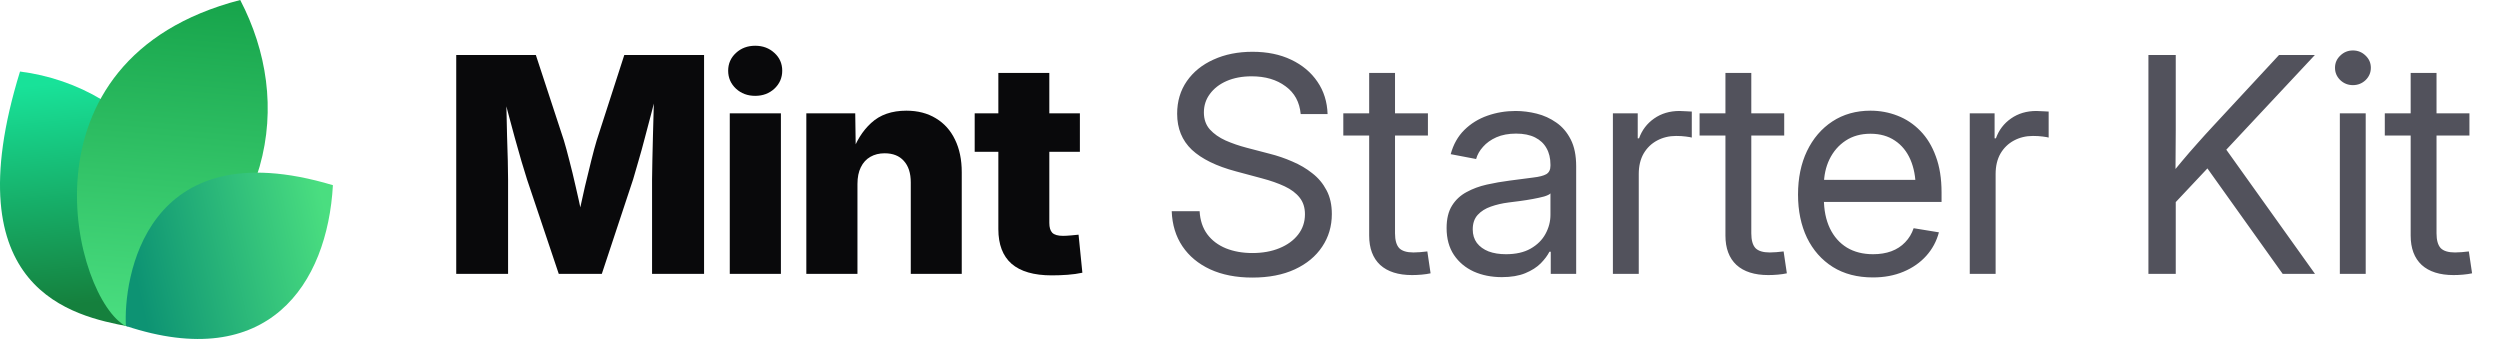
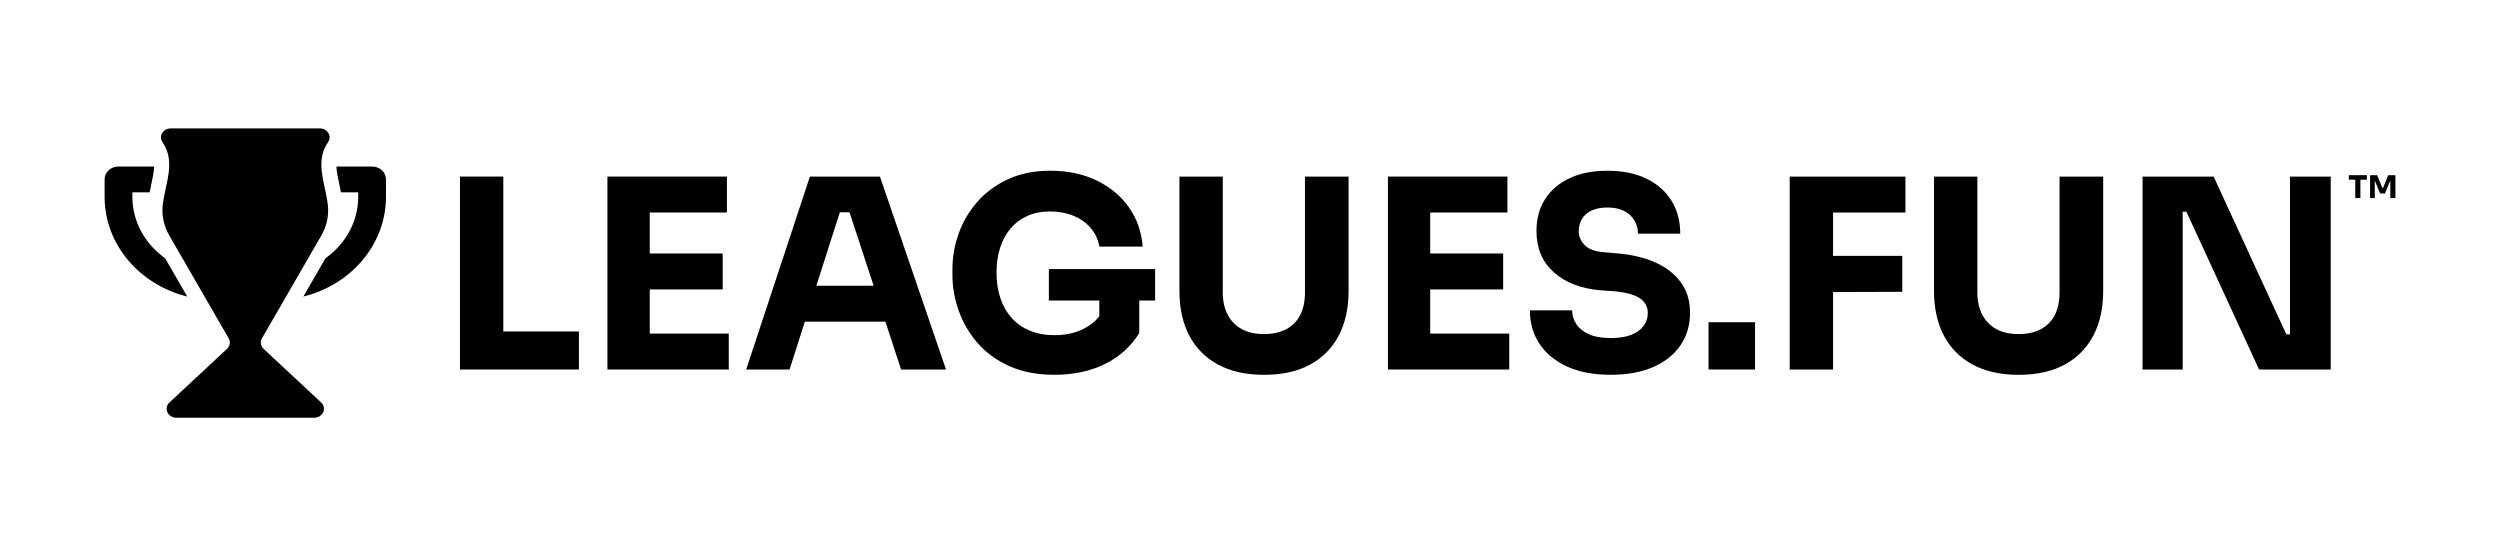
- <svg xmlns="http://www.w3.org/2000/svg" width="177" height="24" viewBox="0 0 177 24" fill="none">
-   <path d="M9.061 23.108C5.268 22.377 -3.391 20.627 1.417 5.064C9.634 6.099 16.973 14.064 9.061 23.108Z" fill="url(#paint0_linear_17557_2020)" />
-   <path d="M8.919 23.094C5.276 21.222 0.784 4.209 17.007 0C20.757 7.193 19.621 16.545 8.919 23.094Z" fill="url(#paint1_linear_17557_2020)" />
-   <path d="M8.914 23.079C8.735 19.882 10.159 9.085 23.57 13.111C23.181 20.123 18.984 26.418 8.914 23.079Z" fill="url(#paint2_linear_17557_2020)" />
-   <path d="M32.301 19.392V3.894H37.938L39.925 9.948C40.036 10.315 40.164 10.787 40.31 11.362C40.462 11.938 40.611 12.552 40.757 13.204C40.91 13.855 41.048 14.483 41.173 15.086C41.305 15.682 41.412 16.192 41.495 16.615H40.695C40.771 16.192 40.871 15.682 40.996 15.086C41.128 14.49 41.267 13.866 41.412 13.214C41.565 12.562 41.714 11.948 41.86 11.373C42.005 10.79 42.133 10.315 42.244 9.948L44.2 3.894H49.848V19.392H46.166V12.704C46.166 12.357 46.173 11.917 46.187 11.383C46.2 10.849 46.214 10.27 46.228 9.646C46.249 9.022 46.266 8.391 46.28 7.753C46.301 7.115 46.311 6.519 46.311 5.964H46.623C46.485 6.561 46.332 7.181 46.166 7.826C45.999 8.471 45.833 9.102 45.666 9.719C45.507 10.336 45.351 10.901 45.198 11.414C45.053 11.928 44.928 12.357 44.824 12.704L42.608 19.392H39.561L37.314 12.704C37.203 12.357 37.072 11.928 36.919 11.414C36.773 10.901 36.614 10.34 36.441 9.729C36.274 9.112 36.104 8.481 35.931 7.836C35.764 7.192 35.608 6.567 35.463 5.964H35.827C35.834 6.512 35.844 7.105 35.858 7.743C35.872 8.374 35.886 9.005 35.9 9.636C35.92 10.26 35.938 10.839 35.952 11.373C35.965 11.907 35.972 12.351 35.972 12.704V19.392H32.301ZM51.668 19.392V8.024H55.288V19.392H51.668ZM53.468 6.786C52.927 6.786 52.473 6.616 52.105 6.276C51.738 5.93 51.554 5.507 51.554 5.007C51.554 4.508 51.738 4.088 52.105 3.749C52.473 3.409 52.927 3.239 53.468 3.239C54.009 3.239 54.463 3.409 54.83 3.749C55.198 4.082 55.382 4.501 55.382 5.007C55.382 5.507 55.198 5.93 54.83 6.276C54.463 6.616 54.009 6.786 53.468 6.786ZM60.708 13.027V19.392H57.088V8.024H60.551L60.593 10.967H60.281C60.593 10.024 61.061 9.268 61.685 8.7C62.309 8.124 63.138 7.836 64.171 7.836C64.975 7.836 65.672 8.017 66.262 8.377C66.851 8.731 67.302 9.234 67.614 9.885C67.933 10.537 68.092 11.307 68.092 12.194V19.392H64.483V12.912C64.483 12.26 64.32 11.754 63.994 11.394C63.675 11.033 63.221 10.853 62.632 10.853C62.25 10.853 61.914 10.936 61.623 11.102C61.332 11.269 61.106 11.515 60.947 11.841C60.787 12.16 60.708 12.555 60.708 13.027ZM76.456 8.024V10.749H69.008V8.024H76.456ZM70.683 5.163H74.292V15.783C74.292 16.102 74.361 16.334 74.5 16.48C74.646 16.625 74.899 16.698 75.259 16.698C75.405 16.698 75.596 16.688 75.831 16.667C76.074 16.646 76.251 16.629 76.362 16.615L76.632 19.309C76.313 19.378 75.963 19.427 75.582 19.455C75.207 19.482 74.836 19.496 74.469 19.496C73.2 19.496 72.25 19.222 71.619 18.674C70.995 18.127 70.683 17.308 70.683 16.22V5.163Z" fill="#09090B" />
-   <path d="M88.667 19.652C87.523 19.652 86.528 19.458 85.682 19.07C84.843 18.681 84.188 18.137 83.716 17.437C83.245 16.736 82.992 15.908 82.957 14.951H84.933C84.968 15.596 85.148 16.14 85.474 16.584C85.8 17.021 86.24 17.354 86.795 17.582C87.35 17.804 87.974 17.915 88.667 17.915C89.388 17.915 90.026 17.801 90.581 17.572C91.143 17.343 91.583 17.024 91.902 16.615C92.228 16.199 92.391 15.717 92.391 15.169C92.391 14.698 92.266 14.306 92.017 13.994C91.767 13.675 91.413 13.408 90.956 13.193C90.498 12.978 89.954 12.787 89.323 12.621L87.502 12.132C86.123 11.765 85.082 11.255 84.382 10.603C83.689 9.944 83.342 9.095 83.342 8.055C83.342 7.174 83.571 6.404 84.028 5.746C84.486 5.087 85.117 4.577 85.921 4.217C86.726 3.849 87.645 3.666 88.678 3.666C89.718 3.666 90.63 3.853 91.413 4.227C92.204 4.602 92.824 5.122 93.275 5.787C93.726 6.446 93.965 7.209 93.993 8.076H92.089C92.013 7.23 91.656 6.574 91.018 6.11C90.387 5.638 89.586 5.403 88.615 5.403C87.95 5.403 87.36 5.513 86.847 5.735C86.341 5.957 85.946 6.262 85.661 6.651C85.377 7.032 85.235 7.469 85.235 7.961C85.235 8.447 85.377 8.849 85.661 9.168C85.946 9.48 86.317 9.74 86.774 9.948C87.232 10.149 87.724 10.319 88.251 10.457L89.884 10.884C90.439 11.023 90.977 11.206 91.496 11.435C92.023 11.657 92.495 11.934 92.911 12.267C93.334 12.593 93.67 12.995 93.92 13.474C94.17 13.945 94.294 14.504 94.294 15.149C94.294 16.015 94.066 16.788 93.608 17.468C93.157 18.148 92.512 18.681 91.673 19.07C90.834 19.458 89.832 19.652 88.667 19.652ZM101.097 8.024V9.594H95.106V8.024H101.097ZM96.937 5.163H98.767V16.521C98.767 17 98.865 17.347 99.059 17.562C99.26 17.77 99.6 17.874 100.078 17.874C100.21 17.874 100.366 17.867 100.546 17.853C100.733 17.832 100.903 17.815 101.056 17.801L101.285 19.351C101.097 19.392 100.886 19.423 100.65 19.444C100.414 19.465 100.189 19.475 99.974 19.475C98.996 19.475 98.244 19.236 97.717 18.758C97.197 18.272 96.937 17.579 96.937 16.677V5.163ZM106.33 19.621C105.595 19.621 104.932 19.489 104.343 19.226C103.754 18.955 103.285 18.564 102.939 18.05C102.592 17.53 102.419 16.896 102.419 16.147C102.419 15.495 102.547 14.965 102.804 14.556C103.06 14.146 103.403 13.828 103.833 13.599C104.263 13.363 104.742 13.186 105.269 13.068C105.796 12.95 106.333 12.857 106.881 12.787C107.574 12.69 108.132 12.617 108.555 12.569C108.978 12.52 109.287 12.441 109.481 12.33C109.675 12.212 109.772 12.014 109.772 11.737V11.654C109.772 11.203 109.679 10.815 109.492 10.489C109.311 10.163 109.041 9.91 108.68 9.729C108.32 9.549 107.872 9.459 107.338 9.459C106.805 9.459 106.34 9.546 105.945 9.719C105.556 9.892 105.241 10.118 104.998 10.395C104.755 10.665 104.593 10.953 104.509 11.258L102.71 10.915C102.897 10.222 103.22 9.65 103.677 9.199C104.135 8.748 104.679 8.412 105.31 8.19C105.941 7.968 106.607 7.857 107.307 7.857C107.8 7.857 108.295 7.92 108.795 8.044C109.301 8.169 109.765 8.381 110.188 8.679C110.611 8.97 110.951 9.369 111.208 9.875C111.464 10.374 111.593 11.005 111.593 11.768V19.392H109.793V17.822H109.7C109.568 18.085 109.363 18.359 109.086 18.643C108.809 18.921 108.444 19.153 107.994 19.34C107.543 19.527 106.988 19.621 106.33 19.621ZM106.621 17.998C107.321 17.998 107.904 17.867 108.368 17.603C108.84 17.333 109.19 16.986 109.419 16.563C109.654 16.133 109.772 15.682 109.772 15.211V13.692C109.703 13.769 109.554 13.841 109.325 13.911C109.096 13.973 108.829 14.032 108.524 14.088C108.226 14.143 107.921 14.192 107.609 14.233C107.304 14.275 107.033 14.309 106.798 14.337C106.354 14.393 105.938 14.49 105.549 14.628C105.168 14.76 104.86 14.954 104.624 15.211C104.388 15.467 104.27 15.811 104.27 16.241C104.27 16.615 104.367 16.934 104.561 17.198C104.762 17.461 105.04 17.662 105.393 17.801C105.747 17.933 106.156 17.998 106.621 17.998ZM114.193 19.392V8.024H115.951V9.792H116.045C116.253 9.209 116.61 8.741 117.116 8.388C117.622 8.034 118.219 7.857 118.905 7.857C119.058 7.857 119.217 7.864 119.384 7.878C119.55 7.885 119.682 7.892 119.779 7.899V9.74C119.716 9.719 119.578 9.695 119.363 9.667C119.155 9.639 118.922 9.625 118.666 9.625C118.174 9.625 117.726 9.733 117.324 9.948C116.922 10.163 116.603 10.471 116.367 10.874C116.138 11.276 116.024 11.758 116.024 12.319V19.392H114.193ZM126.322 8.024V9.594H120.33V8.024H126.322ZM122.161 5.163H123.992V16.521C123.992 17 124.089 17.347 124.283 17.562C124.484 17.77 124.824 17.874 125.302 17.874C125.434 17.874 125.59 17.867 125.77 17.853C125.958 17.832 126.127 17.815 126.28 17.801L126.509 19.351C126.322 19.392 126.11 19.423 125.874 19.444C125.639 19.465 125.413 19.475 125.198 19.475C124.221 19.475 123.468 19.236 122.941 18.758C122.421 18.272 122.161 17.579 122.161 16.677V5.163ZM132.604 19.642C131.502 19.642 130.555 19.396 129.765 18.903C128.974 18.404 128.364 17.714 127.934 16.834C127.511 15.946 127.3 14.927 127.3 13.775C127.3 12.611 127.511 11.584 127.934 10.697C128.364 9.802 128.964 9.102 129.734 8.596C130.51 8.089 131.408 7.836 132.428 7.836C133.1 7.836 133.738 7.954 134.341 8.19C134.952 8.426 135.489 8.783 135.954 9.261C136.425 9.74 136.793 10.343 137.056 11.071C137.327 11.792 137.462 12.645 137.462 13.63V14.296H128.433V12.735H136.463L135.631 13.297C135.631 12.541 135.506 11.876 135.257 11.3C135.007 10.725 134.643 10.277 134.165 9.958C133.686 9.632 133.107 9.469 132.428 9.469C131.748 9.469 131.162 9.632 130.67 9.958C130.177 10.284 129.796 10.725 129.526 11.279C129.262 11.827 129.13 12.441 129.13 13.12V14.046C129.13 14.864 129.273 15.572 129.557 16.168C129.841 16.757 130.243 17.211 130.763 17.53C131.283 17.842 131.901 17.998 132.615 17.998C133.093 17.998 133.523 17.929 133.905 17.79C134.293 17.645 134.619 17.433 134.882 17.156C135.153 16.879 135.354 16.546 135.486 16.157L137.275 16.449C137.108 17.08 136.81 17.634 136.38 18.113C135.95 18.591 135.413 18.966 134.768 19.236C134.123 19.507 133.402 19.642 132.604 19.642ZM139.459 19.392V8.024H141.217V9.792H141.311C141.519 9.209 141.876 8.741 142.382 8.388C142.888 8.034 143.485 7.857 144.171 7.857C144.324 7.857 144.483 7.864 144.649 7.878C144.816 7.885 144.948 7.892 145.045 7.899V9.74C144.982 9.719 144.844 9.695 144.629 9.667C144.421 9.639 144.188 9.625 143.932 9.625C143.439 9.625 142.992 9.733 142.59 9.948C142.188 10.163 141.869 10.471 141.633 10.874C141.404 11.276 141.29 11.758 141.29 12.319V19.392H139.459ZM153.429 14.961V12.715C153.783 12.257 154.136 11.82 154.49 11.404C154.844 10.981 155.204 10.565 155.572 10.156C155.939 9.74 156.314 9.327 156.695 8.918L161.355 3.894H163.893L157.277 10.967H157.184L153.429 14.961ZM152.108 19.392V3.894H154.043V9.241L154.022 12.559L154.043 13.505V19.392H152.108ZM161.615 19.392L155.967 11.477L157.173 9.969L163.903 19.392H161.615ZM165.661 19.392V8.024H167.492V19.392H165.661ZM166.587 6.027C166.24 6.027 165.942 5.909 165.692 5.673C165.443 5.43 165.318 5.139 165.318 4.799C165.318 4.459 165.443 4.172 165.692 3.936C165.942 3.693 166.24 3.572 166.587 3.572C166.934 3.572 167.232 3.693 167.482 3.936C167.731 4.172 167.856 4.459 167.856 4.799C167.856 5.139 167.731 5.43 167.482 5.673C167.232 5.909 166.934 6.027 166.587 6.027ZM174.836 8.024V9.594H168.844V8.024H174.836ZM170.675 5.163H172.506V16.521C172.506 17 172.603 17.347 172.797 17.562C172.998 17.77 173.338 17.874 173.816 17.874C173.948 17.874 174.104 17.867 174.284 17.853C174.472 17.832 174.641 17.815 174.794 17.801L175.023 19.351C174.836 19.392 174.624 19.423 174.388 19.444C174.153 19.465 173.927 19.475 173.712 19.475C172.735 19.475 171.982 19.236 171.455 18.758C170.935 18.272 170.675 17.579 170.675 16.677V5.163Z" fill="#52525C" />
-   <defs>
-     <linearGradient id="paint0_linear_17557_2020" x1="3.776" y1="5.916" x2="5.232" y2="21.559" gradientUnits="userSpaceOnUse">
-       <stop stop-color="#18E299" />
-       <stop offset="1" stop-color="#15803D" />
-     </linearGradient>
-     <linearGradient id="paint1_linear_17557_2020" x1="12.171" y1="-0.718" x2="10.19" y2="22.983" gradientUnits="userSpaceOnUse">
-       <stop stop-color="#16A34A" />
-       <stop offset="1" stop-color="#4ADE80" />
-     </linearGradient>
-     <linearGradient id="paint2_linear_17557_2020" x1="23.133" y1="15.353" x2="9.338" y2="18.52" gradientUnits="userSpaceOnUse">
-       <stop stop-color="#4ADE80" />
-       <stop offset="1" stop-color="#0D9373" />
-     </linearGradient>
-   </defs>
+ <svg xmlns="http://www.w3.org/2000/svg" width="239" height="53" viewBox="0 0 239 53" fill="none">
+   <path d="M35.574 15.919H32.16C32.183 16.419 32.3 16.993 32.453 17.7C32.5 17.922 32.55 18.152 32.595 18.384H34.243V18.816C34.243 21.21 33.014 23.338 31.114 24.691L29.002 28.349C33.541 27.233 36.9 23.383 36.9 18.816V17.151C36.9 16.469 36.305 15.919 35.571 15.919H35.574Z" fill="currentColor" />
+   <path d="M15.788 24.691C13.885 23.34 12.657 21.21 12.657 18.816V18.384H14.305C14.35 18.152 14.4 17.922 14.447 17.7C14.599 16.991 14.717 16.416 14.739 15.919H11.328C10.594 15.919 10 16.469 10 17.151V18.816C10 23.383 13.358 27.233 17.9 28.349L15.788 24.691Z" fill="currentColor" />
+   <path d="M25.201 33.35C24.914 33.083 24.849 32.679 25.041 32.347L30.719 22.514C31.244 21.61 31.468 20.556 31.334 19.52C31.286 19.14 31.211 18.761 31.131 18.386C30.957 17.547 30.754 16.726 30.727 15.922C30.699 15.125 30.844 14.346 31.366 13.59C31.758 13.018 31.309 12.274 30.57 12.274H16.332C15.78 12.274 15.388 12.688 15.388 13.135C15.388 13.288 15.433 13.445 15.533 13.59C16.055 14.349 16.202 15.128 16.172 15.922C16.147 16.726 15.943 17.547 15.768 18.386C15.688 18.761 15.613 19.14 15.566 19.52C15.431 20.556 15.661 21.61 16.185 22.514L21.863 32.347C22.053 32.679 21.988 33.086 21.703 33.35L16.2 38.474C15.616 39.018 16.038 39.937 16.869 39.937H30.028C30.862 39.937 31.284 39.018 30.697 38.474L25.199 33.35H25.201Z" fill="currentColor" />
+   <path d="M48.115 16.881H43.973V35.326H55.344V31.688H48.115V16.881Z" fill="currentColor" />
+   <path d="M62.116 27.67H69.09V24.234H62.116V20.317H69.494V16.881H58.071V35.326H69.669V31.89H62.116V27.67Z" fill="currentColor" />
+   <path d="M77.426 16.881L71.336 35.326H75.481L76.944 30.751H84.645L86.145 35.326H90.44L84.123 16.881H77.426ZM78.043 27.316L80.29 20.292H81.214L83.519 27.316H78.043Z" fill="currentColor" />
+   <path d="M100.268 28.731H105.095V30.244C104.755 30.669 104.318 31.034 103.782 31.336C102.94 31.808 101.946 32.042 100.8 32.042C99.941 32.042 99.162 31.9 98.463 31.613C97.764 31.326 97.177 30.919 96.708 30.387C96.236 29.858 95.879 29.226 95.634 28.492C95.389 27.758 95.267 26.946 95.267 26.052C95.267 25.158 95.382 24.407 95.609 23.69C95.836 22.974 96.174 22.354 96.621 21.832C97.067 21.311 97.607 20.909 98.239 20.631C98.87 20.354 99.589 20.214 100.398 20.214C101.207 20.214 101.969 20.354 102.636 20.631C103.3 20.909 103.849 21.301 104.279 21.807C104.708 22.312 104.983 22.901 105.1 23.575H109.245C109.128 22.145 108.681 20.884 107.907 19.797C107.133 18.711 106.104 17.86 104.823 17.246C103.542 16.631 102.069 16.322 100.401 16.322C98.868 16.322 97.517 16.596 96.346 17.143C95.175 17.69 94.198 18.417 93.414 19.316C92.63 20.217 92.041 21.223 91.647 22.334C91.25 23.445 91.052 24.584 91.052 25.745V26.302C91.052 27.43 91.25 28.559 91.647 29.688C92.041 30.816 92.64 31.845 93.439 32.771C94.238 33.698 95.255 34.439 96.483 34.996C97.712 35.553 99.152 35.83 100.803 35.83C102.638 35.83 104.251 35.486 105.642 34.794C107.033 34.102 108.121 33.118 108.913 31.838V28.729H110.428V25.723H100.271V28.729L100.268 28.731Z" fill="currentColor" />
+   <path d="M124.754 27.972C124.754 28.799 124.606 29.505 124.312 30.095C124.017 30.684 123.575 31.138 122.986 31.458C122.397 31.778 121.68 31.937 120.839 31.937C119.997 31.937 119.285 31.778 118.704 31.458C118.122 31.138 117.675 30.679 117.365 30.08C117.053 29.483 116.898 28.779 116.898 27.97V16.881H112.754V27.822C112.754 29.455 113.066 30.871 113.687 32.067C114.312 33.263 115.225 34.19 116.429 34.846C117.632 35.503 119.103 35.833 120.839 35.833C122.574 35.833 124.065 35.505 125.261 34.846C126.457 34.19 127.365 33.263 127.99 32.067C128.614 30.871 128.924 29.455 128.924 27.822V16.881H124.754V27.975V27.972Z" fill="currentColor" />
+   <path d="M136.728 27.67H143.702V24.234H136.728V20.317H144.107V16.881H132.686V35.326H144.284V31.89H136.728V27.67Z" fill="currentColor" />
+   <path d="M158.284 25.106C157.256 24.644 156.07 24.352 154.721 24.234L153.305 24.107C152.464 24.04 151.857 23.812 151.485 23.425C151.116 23.038 150.928 22.591 150.928 22.087C150.928 21.665 151.031 21.283 151.231 20.936C151.433 20.591 151.74 20.322 152.152 20.127C152.564 19.935 153.073 19.837 153.68 19.837C154.319 19.837 154.856 19.952 155.286 20.179C155.715 20.407 156.04 20.709 156.259 21.088C156.479 21.468 156.589 21.885 156.589 22.339H160.631C160.631 21.143 160.354 20.094 159.797 19.193C159.241 18.292 158.447 17.587 157.41 17.083C156.374 16.579 155.133 16.324 153.682 16.324C152.232 16.324 151.106 16.556 150.094 17.018C149.083 17.483 148.297 18.142 147.732 19.003C147.168 19.862 146.886 20.888 146.886 22.087C146.886 23.72 147.433 25.031 148.529 26.015C149.622 27.001 151.088 27.578 152.926 27.745L154.317 27.845C155.445 27.945 156.262 28.169 156.769 28.514C157.273 28.859 157.528 29.328 157.528 29.917C157.528 30.389 157.393 30.806 157.123 31.168C156.854 31.53 156.457 31.812 155.935 32.015C155.413 32.217 154.764 32.317 153.99 32.317C153.131 32.317 152.432 32.194 151.892 31.95C151.353 31.705 150.953 31.38 150.691 30.978C150.429 30.574 150.299 30.137 150.299 29.665H146.257C146.257 30.861 146.556 31.92 147.153 32.836C147.75 33.755 148.624 34.482 149.767 35.021C150.913 35.56 152.319 35.83 153.987 35.83C155.553 35.83 156.901 35.585 158.03 35.098C159.158 34.609 160.03 33.92 160.644 33.026C161.258 32.135 161.565 31.098 161.565 29.917C161.565 28.736 161.276 27.8 160.694 26.998C160.112 26.199 159.308 25.568 158.282 25.103L158.284 25.106Z" fill="currentColor" />
+   <path d="M167.783 30.804H163.336V35.326H167.783V30.804Z" fill="currentColor" />
+   <path d="M171.094 16.881V35.326H175.239V27.92L181.858 27.897V24.462H175.239V20.317H182.161V16.881H171.094Z" fill="currentColor" />
+   <path d="M196.892 27.972C196.892 28.799 196.744 29.505 196.45 30.095C196.155 30.684 195.713 31.138 195.124 31.458C194.535 31.778 193.818 31.937 192.977 31.937C192.135 31.937 191.423 31.778 190.842 31.458C190.26 31.138 189.813 30.679 189.503 30.08C189.191 29.483 189.036 28.779 189.036 27.97V16.881H184.891V27.822C184.891 29.455 185.204 30.871 185.828 32.067C186.452 33.263 187.366 34.19 188.569 34.846C189.773 35.503 191.244 35.833 192.979 35.833C194.714 35.833 196.205 35.505 197.401 34.846C198.597 34.19 199.506 33.263 200.13 32.067C200.754 30.871 201.064 29.455 201.064 27.822V16.881H196.894V27.975L196.892 27.972Z" fill="currentColor" />
+   <path d="M218.925 16.881V31.965H218.573L211.624 16.881H204.827V35.326H208.668V20.242H209.02L215.969 35.326H222.818V16.881H218.925Z" fill="currentColor" />
+   <path d="M224.546 17.18H225.165V18.936H225.655V17.18H226.274V16.748H224.546V17.18Z" fill="currentColor" />
+   <path d="M228.311 16.748L227.816 17.977H227.759L227.257 16.748H226.581V18.936H227.03V17.258L227.537 18.494H228.004L228.513 17.245V18.936H229V16.748H228.311Z" fill="currentColor" />
</svg>
